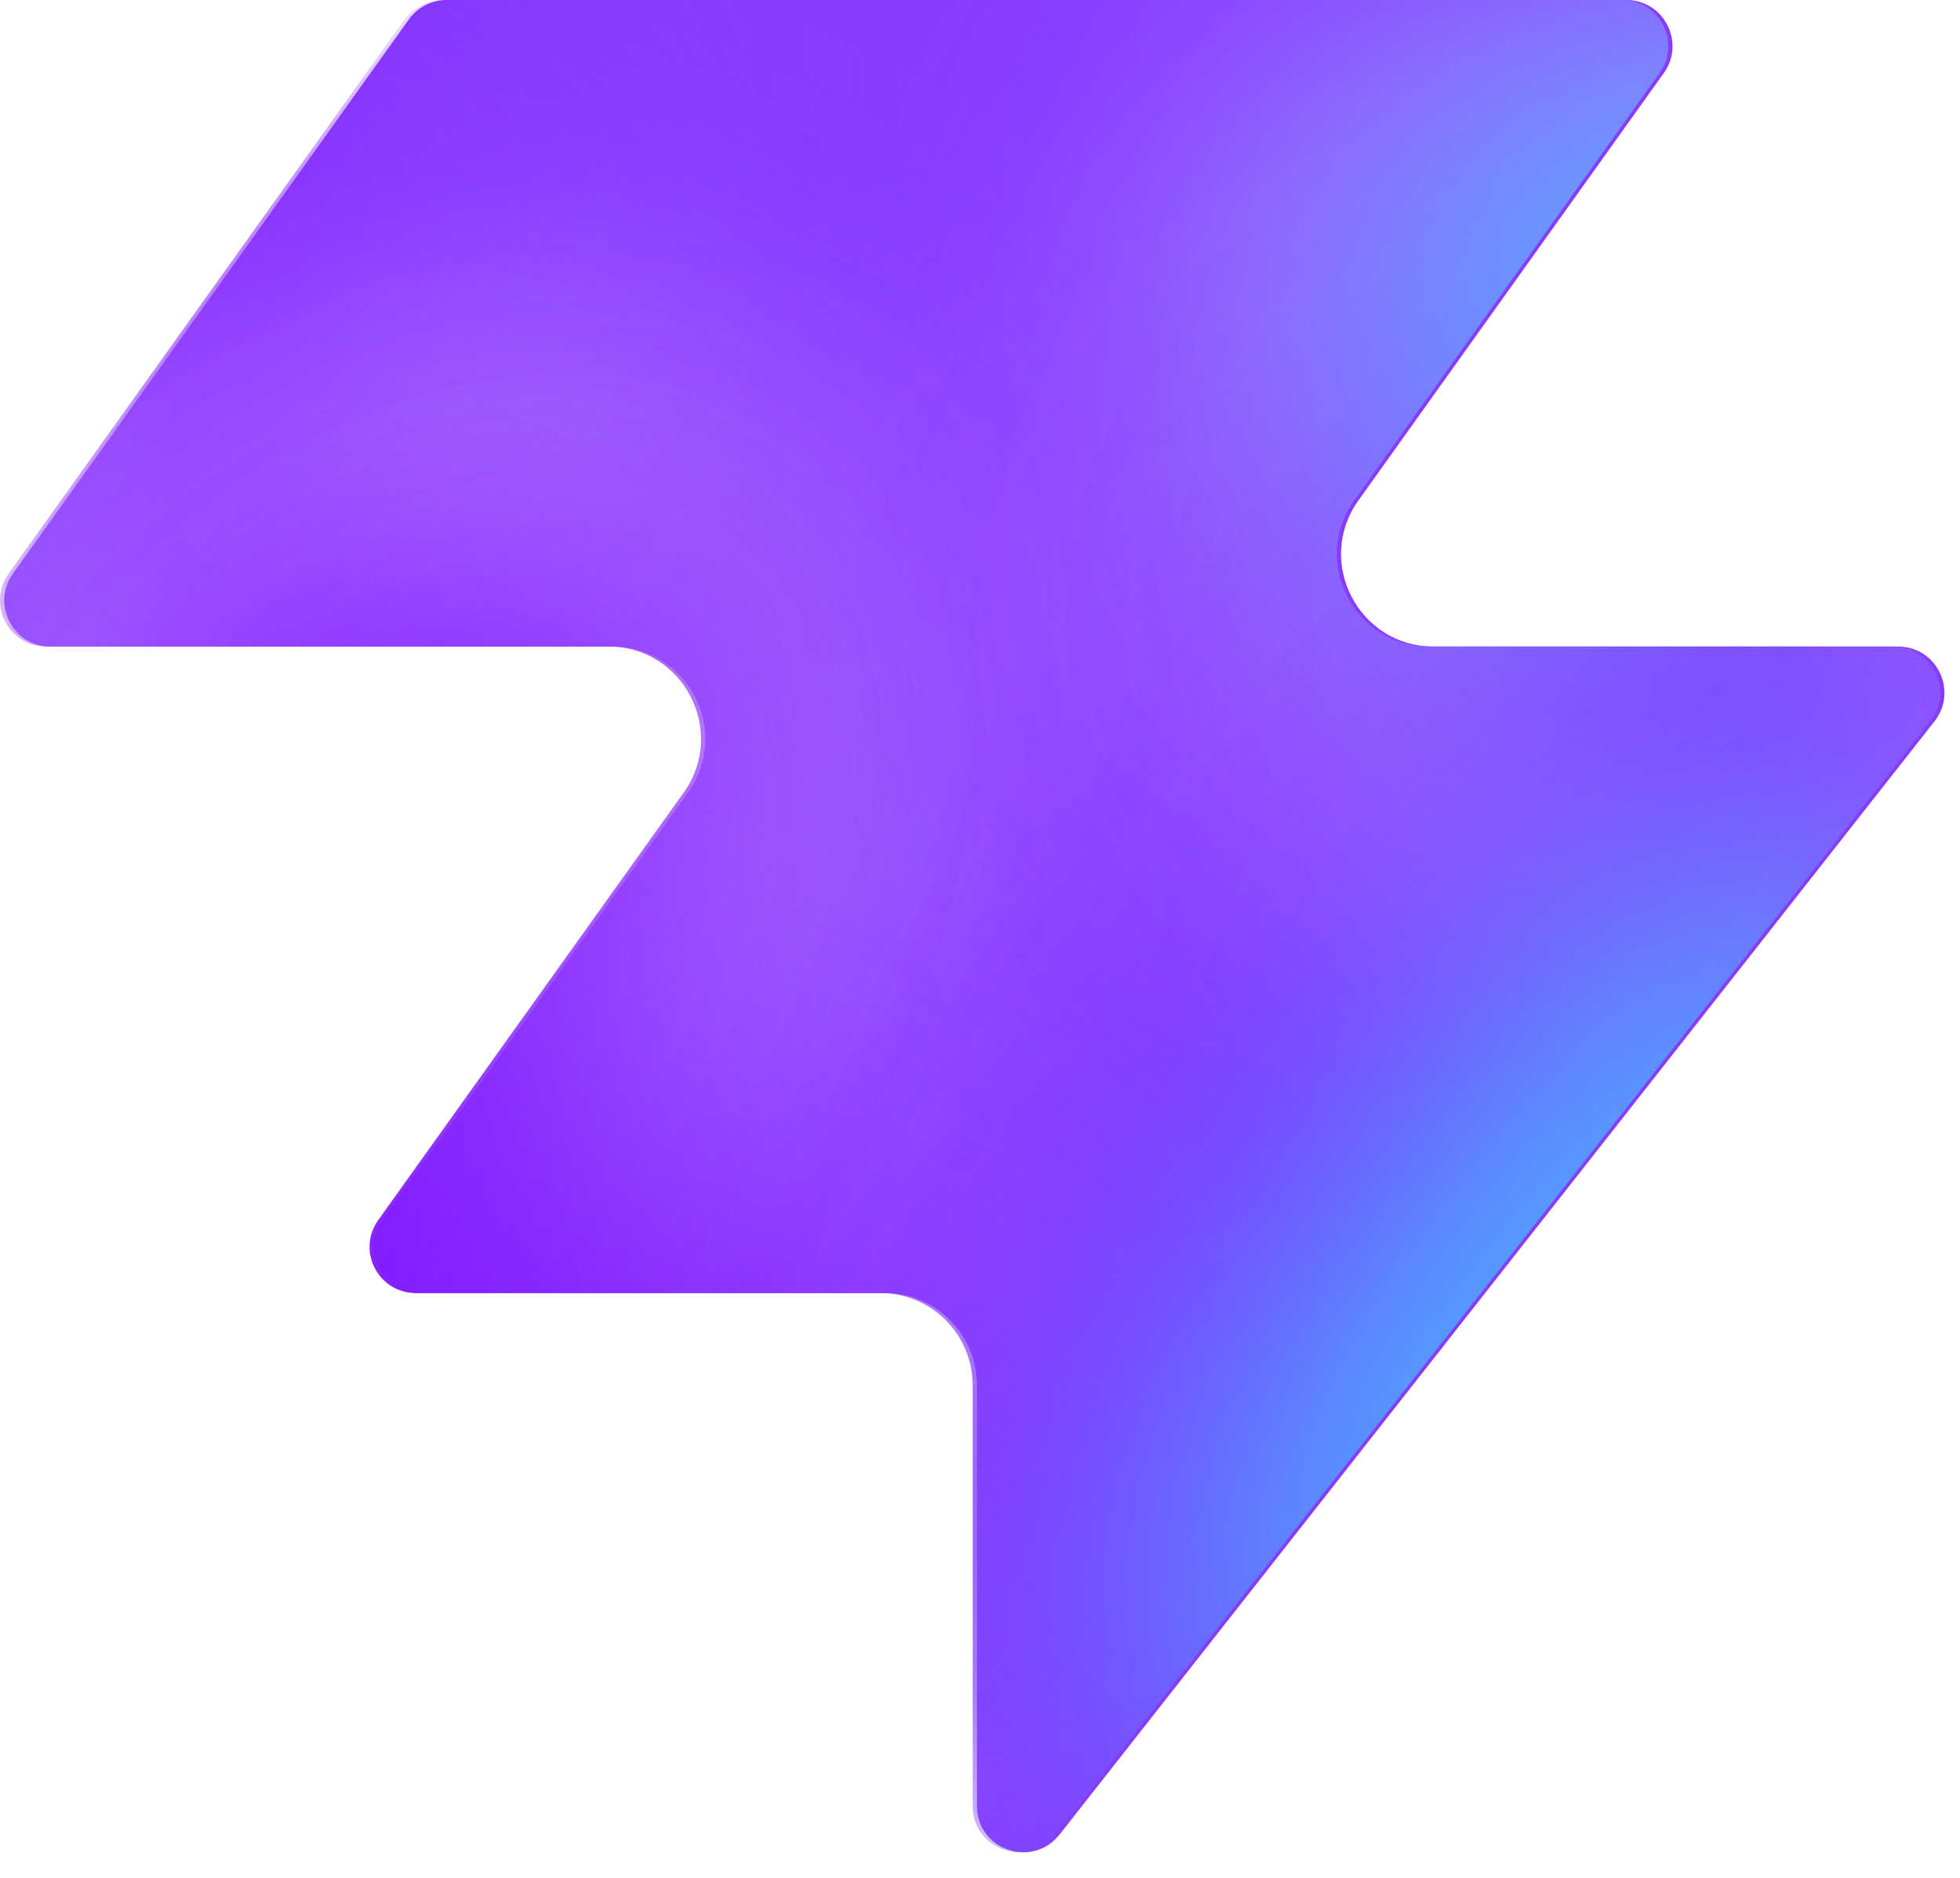
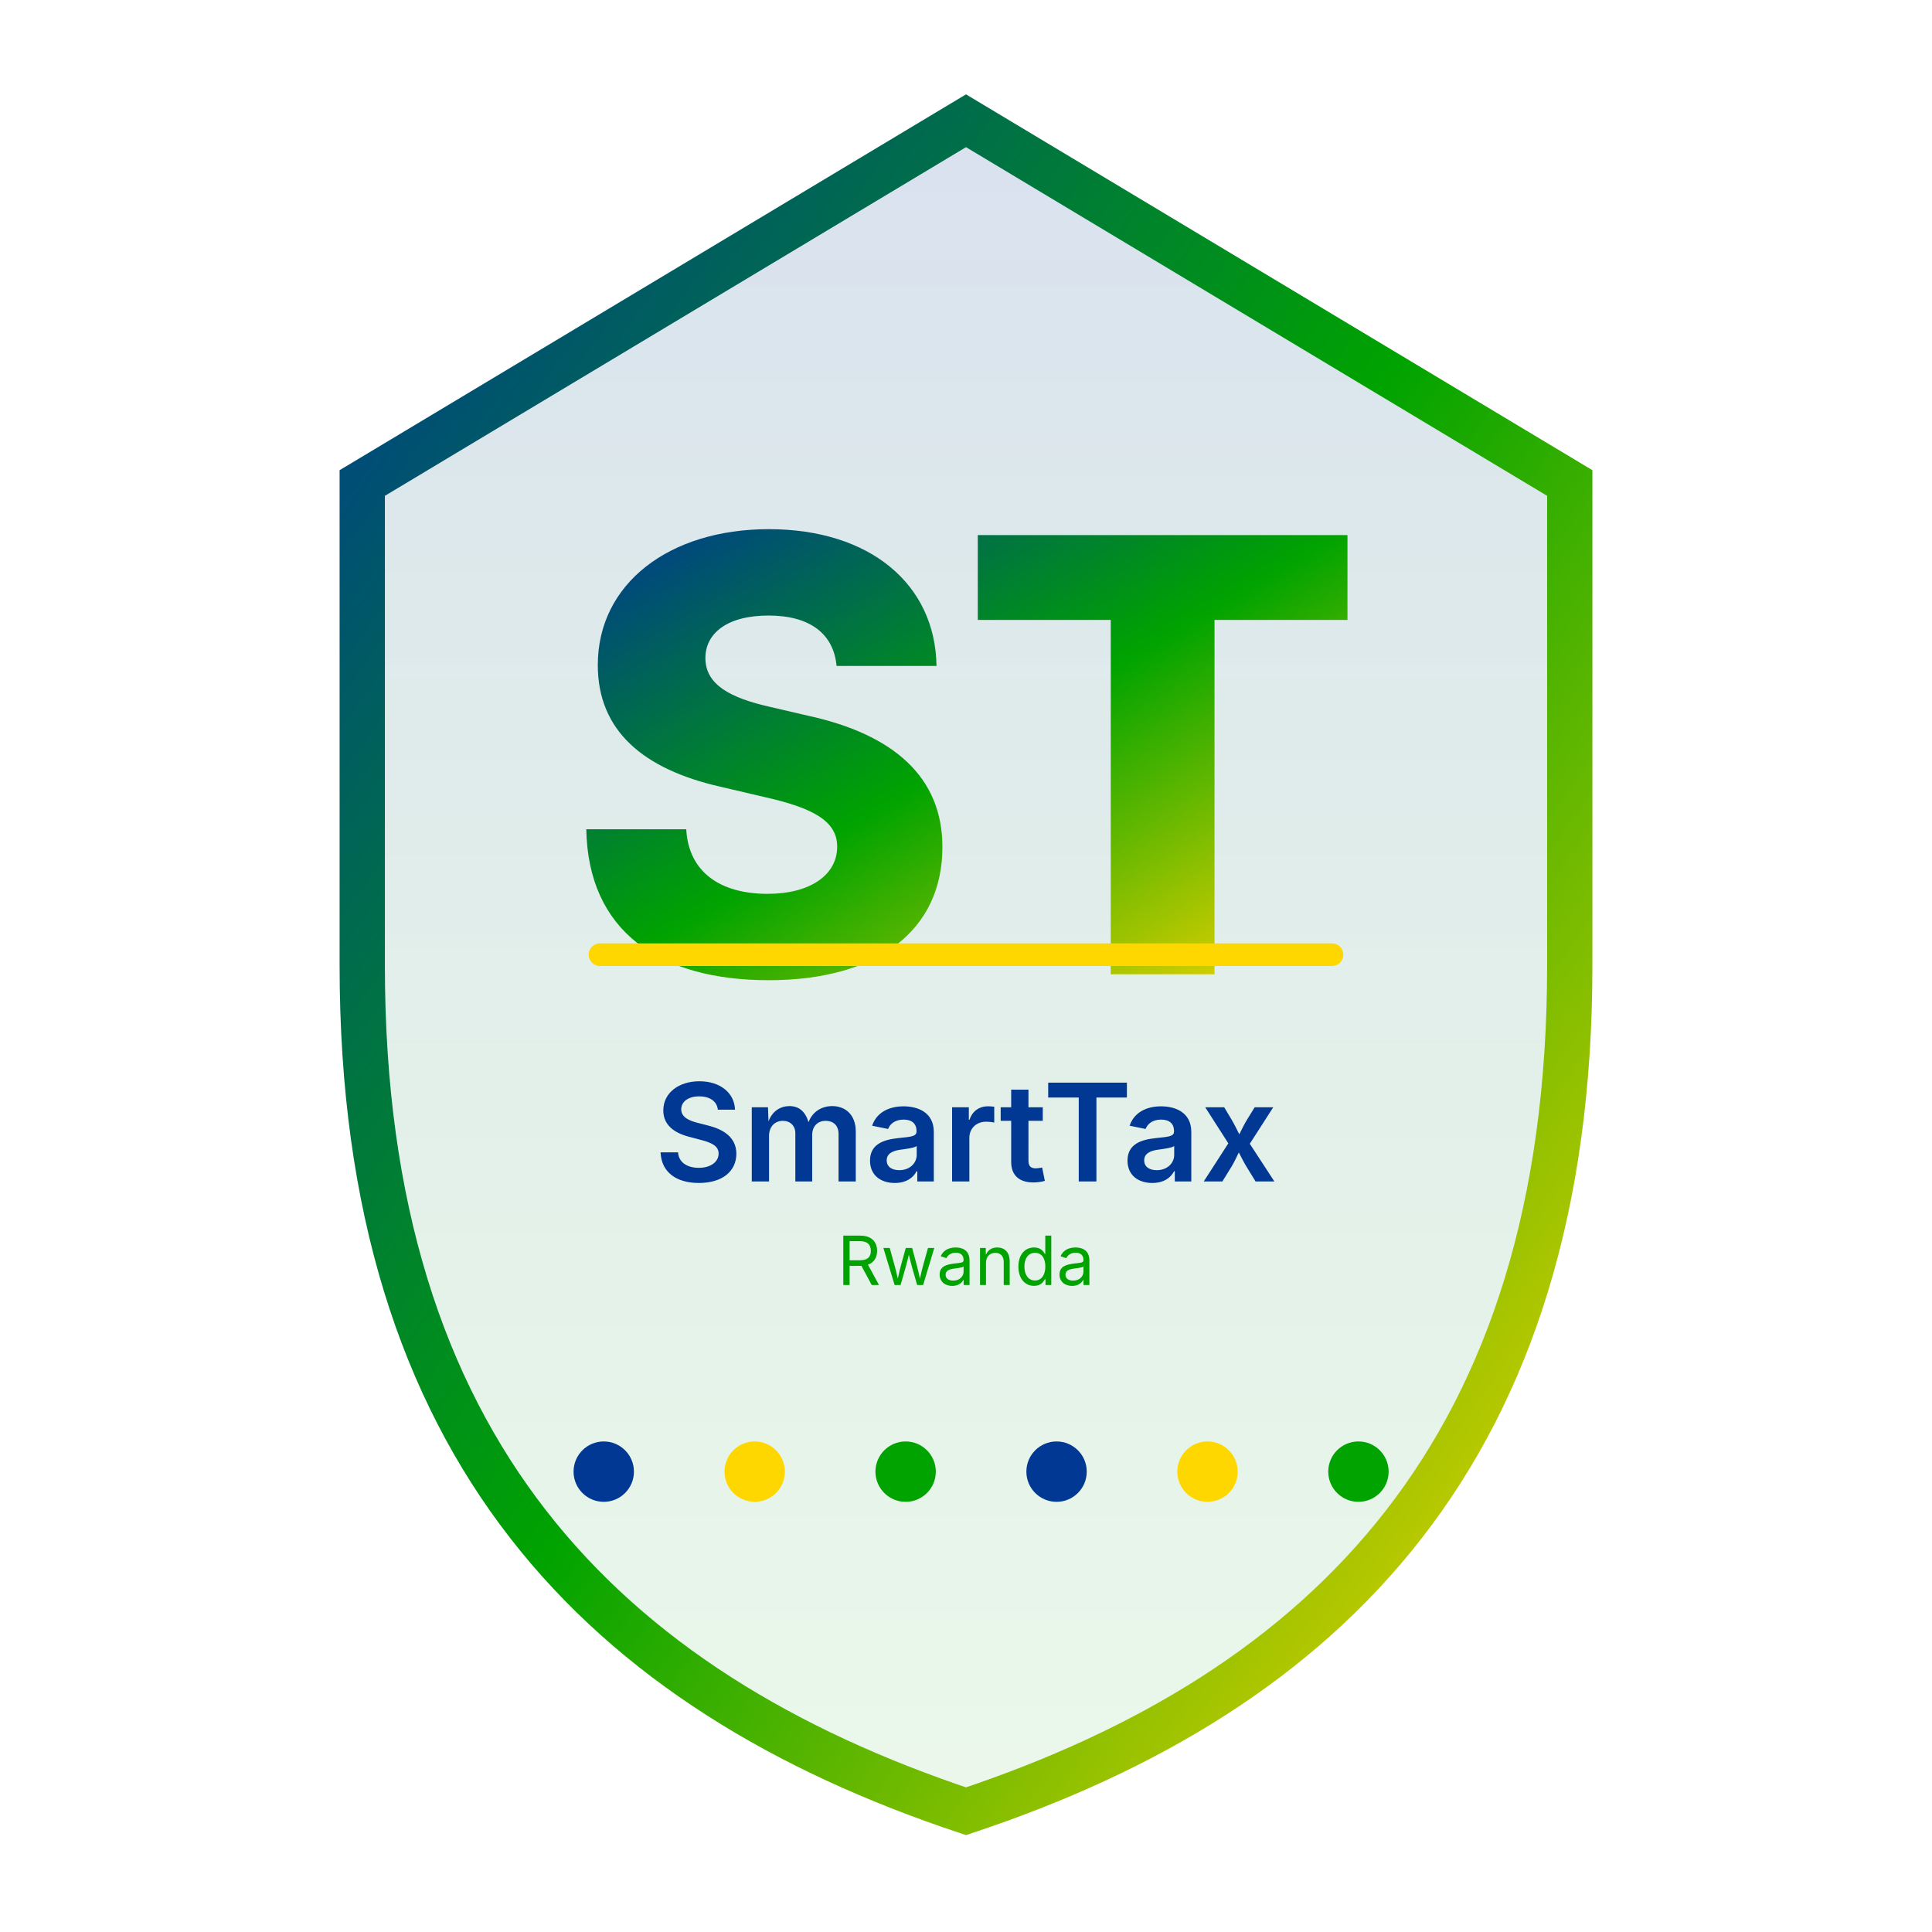
- <svg xmlns="http://www.w3.org/2000/svg" width="48" height="46" fill="none" viewBox="0 0 48 46">
-   <path fill="#863bff" d="M25.946 44.938c-.664.845-2.021.375-2.021-.698V33.937a2.26 2.26 0 0 0-2.262-2.262H10.287c-.92 0-1.456-1.04-.92-1.788l7.48-10.471c1.07-1.497 0-3.578-1.842-3.578H1.237c-.92 0-1.456-1.04-.92-1.788L10.013.474c.214-.297.556-.474.92-.474h28.894c.92 0 1.456 1.04.92 1.788l-7.48 10.471c-1.07 1.498 0 3.579 1.842 3.579h11.377c.943 0 1.473 1.088.89 1.83L25.947 44.94z" style="fill:#863bff;fill:color(display-p3 .525 .23 1);fill-opacity:1" />
-   <mask id="a" width="48" height="46" x="0" y="0" maskUnits="userSpaceOnUse" style="mask-type:alpha">
-     <path fill="#000" d="M25.842 44.938c-.664.844-2.021.375-2.021-.698V33.937a2.26 2.26 0 0 0-2.262-2.262H10.183c-.92 0-1.456-1.04-.92-1.788l7.48-10.471c1.07-1.498 0-3.579-1.842-3.579H1.133c-.92 0-1.456-1.04-.92-1.787L9.91.473c.214-.297.556-.474.92-.474h28.894c.92 0 1.456 1.04.92 1.788l-7.48 10.471c-1.07 1.498 0 3.578 1.842 3.578h11.377c.943 0 1.473 1.088.89 1.832L25.843 44.94z" style="fill:#000;fill-opacity:1" />
-   </mask>
-   <g mask="url(#a)">
-     <g filter="url(#b)">
-       <ellipse cx="5.508" cy="14.704" fill="#ede6ff" rx="5.508" ry="14.704" style="fill:#ede6ff;fill:color(display-p3 .927 .903 1);fill-opacity:1" transform="matrix(.00324 1 1 -.00324 -4.47 31.516)" />
-     </g>
-     <g filter="url(#c)">
-       <ellipse cx="10.399" cy="29.851" fill="#ede6ff" rx="10.399" ry="29.851" style="fill:#ede6ff;fill:color(display-p3 .927 .903 1);fill-opacity:1" transform="matrix(.00324 1 1 -.00324 -39.328 7.883)" />
-     </g>
-     <g filter="url(#d)">
-       <ellipse cx="5.508" cy="30.487" fill="#7e14ff" rx="5.508" ry="30.487" style="fill:#7e14ff;fill:color(display-p3 .492 .077 1);fill-opacity:1" transform="rotate(89.814 -25.913 -14.639)scale(1 -1)" />
-     </g>
-     <g filter="url(#e)">
-       <ellipse cx="5.508" cy="30.599" fill="#7e14ff" rx="5.508" ry="30.599" style="fill:#7e14ff;fill:color(display-p3 .492 .077 1);fill-opacity:1" transform="rotate(89.814 -32.644 -3.334)scale(1 -1)" />
-     </g>
-     <g filter="url(#f)">
-       <ellipse cx="5.508" cy="30.599" fill="#7e14ff" rx="5.508" ry="30.599" style="fill:#7e14ff;fill:color(display-p3 .492 .077 1);fill-opacity:1" transform="matrix(.00324 1 1 -.00324 -34.34 30.47)" />
-     </g>
-     <g filter="url(#g)">
-       <ellipse cx="14.072" cy="22.078" fill="#ede6ff" rx="14.072" ry="22.078" style="fill:#ede6ff;fill:color(display-p3 .927 .903 1);fill-opacity:1" transform="rotate(93.35 24.506 48.493)scale(-1 1)" />
-     </g>
-     <g filter="url(#h)">
-       <ellipse cx="3.47" cy="21.501" fill="#7e14ff" rx="3.47" ry="21.501" style="fill:#7e14ff;fill:color(display-p3 .492 .077 1);fill-opacity:1" transform="rotate(89.009 28.708 47.59)scale(-1 1)" />
-     </g>
-     <g filter="url(#i)">
-       <ellipse cx="3.47" cy="21.501" fill="#7e14ff" rx="3.47" ry="21.501" style="fill:#7e14ff;fill:color(display-p3 .492 .077 1);fill-opacity:1" transform="rotate(89.009 28.708 47.59)scale(-1 1)" />
-     </g>
-     <g filter="url(#j)">
-       <ellipse cx=".387" cy="8.972" fill="#7e14ff" rx="4.407" ry="29.108" style="fill:#7e14ff;fill:color(display-p3 .492 .077 1);fill-opacity:1" transform="rotate(39.51 .387 8.972)" />
-     </g>
-     <g filter="url(#k)">
-       <ellipse cx="47.523" cy="-6.092" fill="#7e14ff" rx="4.407" ry="29.108" style="fill:#7e14ff;fill:color(display-p3 .492 .077 1);fill-opacity:1" transform="rotate(37.892 47.523 -6.092)" />
-     </g>
-     <g filter="url(#l)">
-       <ellipse cx="41.412" cy="6.333" fill="#47bfff" rx="5.971" ry="9.665" style="fill:#47bfff;fill:color(display-p3 .28 .748 1);fill-opacity:1" transform="rotate(37.892 41.412 6.333)" />
-     </g>
-     <g filter="url(#m)">
-       <ellipse cx="-1.879" cy="38.332" fill="#7e14ff" rx="4.407" ry="29.108" style="fill:#7e14ff;fill:color(display-p3 .492 .077 1);fill-opacity:1" transform="rotate(37.892 -1.88 38.332)" />
-     </g>
-     <g filter="url(#n)">
-       <ellipse cx="-1.879" cy="38.332" fill="#7e14ff" rx="4.407" ry="29.108" style="fill:#7e14ff;fill:color(display-p3 .492 .077 1);fill-opacity:1" transform="rotate(37.892 -1.88 38.332)" />
-     </g>
-     <g filter="url(#o)">
-       <ellipse cx="35.651" cy="29.907" fill="#7e14ff" rx="4.407" ry="29.108" style="fill:#7e14ff;fill:color(display-p3 .492 .077 1);fill-opacity:1" transform="rotate(37.892 35.651 29.907)" />
-     </g>
-     <g filter="url(#p)">
-       <ellipse cx="38.418" cy="32.4" fill="#47bfff" rx="5.971" ry="15.297" style="fill:#47bfff;fill:color(display-p3 .28 .748 1);fill-opacity:1" transform="rotate(37.892 38.418 32.4)" />
-     </g>
-   </g>
+ <svg xmlns="http://www.w3.org/2000/svg" viewBox="0 0 512 512" fill="none">
  <defs>
-     <filter id="b" width="60.045" height="41.654" x="-19.77" y="16.149" color-interpolation-filters="sRGB" filterUnits="userSpaceOnUse">
-       <feFlood flood-opacity="0" result="BackgroundImageFix" />
-       <feBlend in="SourceGraphic" in2="BackgroundImageFix" result="shape" />
-       <feGaussianBlur result="effect1_foregroundBlur_2002_17158" stdDeviation="7.659" />
-     </filter>
-     <filter id="c" width="90.34" height="51.437" x="-54.613" y="-7.533" color-interpolation-filters="sRGB" filterUnits="userSpaceOnUse">
-       <feFlood flood-opacity="0" result="BackgroundImageFix" />
-       <feBlend in="SourceGraphic" in2="BackgroundImageFix" result="shape" />
-       <feGaussianBlur result="effect1_foregroundBlur_2002_17158" stdDeviation="7.659" />
-     </filter>
-     <filter id="d" width="79.355" height="29.4" x="-49.64" y="2.03" color-interpolation-filters="sRGB" filterUnits="userSpaceOnUse">
-       <feFlood flood-opacity="0" result="BackgroundImageFix" />
-       <feBlend in="SourceGraphic" in2="BackgroundImageFix" result="shape" />
-       <feGaussianBlur result="effect1_foregroundBlur_2002_17158" stdDeviation="4.596" />
-     </filter>
-     <filter id="e" width="79.579" height="29.4" x="-45.045" y="20.029" color-interpolation-filters="sRGB" filterUnits="userSpaceOnUse">
-       <feFlood flood-opacity="0" result="BackgroundImageFix" />
-       <feBlend in="SourceGraphic" in2="BackgroundImageFix" result="shape" />
-       <feGaussianBlur result="effect1_foregroundBlur_2002_17158" stdDeviation="4.596" />
-     </filter>
-     <filter id="f" width="79.579" height="29.4" x="-43.513" y="21.178" color-interpolation-filters="sRGB" filterUnits="userSpaceOnUse">
-       <feFlood flood-opacity="0" result="BackgroundImageFix" />
-       <feBlend in="SourceGraphic" in2="BackgroundImageFix" result="shape" />
-       <feGaussianBlur result="effect1_foregroundBlur_2002_17158" stdDeviation="4.596" />
-     </filter>
-     <filter id="g" width="74.749" height="58.852" x="15.756" y="-17.901" color-interpolation-filters="sRGB" filterUnits="userSpaceOnUse">
-       <feFlood flood-opacity="0" result="BackgroundImageFix" />
-       <feBlend in="SourceGraphic" in2="BackgroundImageFix" result="shape" />
-       <feGaussianBlur result="effect1_foregroundBlur_2002_17158" stdDeviation="7.659" />
-     </filter>
-     <filter id="h" width="61.377" height="25.362" x="23.548" y="2.284" color-interpolation-filters="sRGB" filterUnits="userSpaceOnUse">
-       <feFlood flood-opacity="0" result="BackgroundImageFix" />
-       <feBlend in="SourceGraphic" in2="BackgroundImageFix" result="shape" />
-       <feGaussianBlur result="effect1_foregroundBlur_2002_17158" stdDeviation="4.596" />
-     </filter>
-     <filter id="i" width="61.377" height="25.362" x="23.548" y="2.284" color-interpolation-filters="sRGB" filterUnits="userSpaceOnUse">
-       <feFlood flood-opacity="0" result="BackgroundImageFix" />
-       <feBlend in="SourceGraphic" in2="BackgroundImageFix" result="shape" />
-       <feGaussianBlur result="effect1_foregroundBlur_2002_17158" stdDeviation="4.596" />
-     </filter>
-     <filter id="j" width="56.045" height="63.649" x="-27.636" y="-22.853" color-interpolation-filters="sRGB" filterUnits="userSpaceOnUse">
-       <feFlood flood-opacity="0" result="BackgroundImageFix" />
-       <feBlend in="SourceGraphic" in2="BackgroundImageFix" result="shape" />
-       <feGaussianBlur result="effect1_foregroundBlur_2002_17158" stdDeviation="4.596" />
-     </filter>
-     <filter id="k" width="54.814" height="64.646" x="20.116" y="-38.415" color-interpolation-filters="sRGB" filterUnits="userSpaceOnUse">
-       <feFlood flood-opacity="0" result="BackgroundImageFix" />
-       <feBlend in="SourceGraphic" in2="BackgroundImageFix" result="shape" />
-       <feGaussianBlur result="effect1_foregroundBlur_2002_17158" stdDeviation="4.596" />
-     </filter>
-     <filter id="l" width="33.541" height="35.313" x="24.641" y="-11.323" color-interpolation-filters="sRGB" filterUnits="userSpaceOnUse">
-       <feFlood flood-opacity="0" result="BackgroundImageFix" />
-       <feBlend in="SourceGraphic" in2="BackgroundImageFix" result="shape" />
-       <feGaussianBlur result="effect1_foregroundBlur_2002_17158" stdDeviation="4.596" />
-     </filter>
-     <filter id="m" width="54.814" height="64.646" x="-29.286" y="6.009" color-interpolation-filters="sRGB" filterUnits="userSpaceOnUse">
-       <feFlood flood-opacity="0" result="BackgroundImageFix" />
-       <feBlend in="SourceGraphic" in2="BackgroundImageFix" result="shape" />
-       <feGaussianBlur result="effect1_foregroundBlur_2002_17158" stdDeviation="4.596" />
-     </filter>
-     <filter id="n" width="54.814" height="64.646" x="-29.286" y="6.009" color-interpolation-filters="sRGB" filterUnits="userSpaceOnUse">
-       <feFlood flood-opacity="0" result="BackgroundImageFix" />
-       <feBlend in="SourceGraphic" in2="BackgroundImageFix" result="shape" />
-       <feGaussianBlur result="effect1_foregroundBlur_2002_17158" stdDeviation="4.596" />
-     </filter>
-     <filter id="o" width="54.814" height="64.646" x="8.244" y="-2.416" color-interpolation-filters="sRGB" filterUnits="userSpaceOnUse">
-       <feFlood flood-opacity="0" result="BackgroundImageFix" />
-       <feBlend in="SourceGraphic" in2="BackgroundImageFix" result="shape" />
-       <feGaussianBlur result="effect1_foregroundBlur_2002_17158" stdDeviation="4.596" />
-     </filter>
-     <filter id="p" width="39.409" height="43.623" x="18.713" y="10.588" color-interpolation-filters="sRGB" filterUnits="userSpaceOnUse">
-       <feFlood flood-opacity="0" result="BackgroundImageFix" />
-       <feBlend in="SourceGraphic" in2="BackgroundImageFix" result="shape" />
-       <feGaussianBlur result="effect1_foregroundBlur_2002_17158" stdDeviation="4.596" />
-     </filter>
+     <linearGradient id="logoGrad" x1="0" y1="0" x2="1" y2="1">
+       <stop offset="0%" stop-color="#003893" />
+       <stop offset="50%" stop-color="#00A300" />
+       <stop offset="100%" stop-color="#FFD700" />
+     </linearGradient>
+     <linearGradient id="shieldGrad" x1="0" y1="0" x2="0" y2="1">
+       <stop offset="0%" stop-color="#003893" stop-opacity="0.15" />
+       <stop offset="100%" stop-color="#00A300" stop-opacity="0.08" />
+     </linearGradient>
  </defs>
+   <path d="M256 32L96 128v128c0 128 64 192 160 224 96-32 160-96 160-224V128L256 32z" fill="url(#shieldGrad)" stroke="url(#logoGrad)" stroke-width="12" />
+   <text x="256" y="200" text-anchor="middle" dominant-baseline="central" font-family="system-ui,-apple-system,sans-serif" font-weight="800" font-size="160" fill="url(#logoGrad)">ST</text>
+   <rect x="156" y="250" width="200" height="6" rx="3" fill="#FFD700" />
+   <text x="256" y="300" text-anchor="middle" dominant-baseline="central" font-family="system-ui,-apple-system,sans-serif" font-weight="600" font-size="36" fill="#003893">SmartTax</text>
+   <text x="256" y="334" text-anchor="middle" dominant-baseline="central" font-family="system-ui,-apple-system,sans-serif" font-weight="400" font-size="18" fill="#00A300">Rwanda</text>
+   <circle cx="160" cy="390" r="8" fill="#003893" />
+   <circle cx="200" cy="390" r="8" fill="#FFD700" />
+   <circle cx="240" cy="390" r="8" fill="#00A300" />
+   <circle cx="280" cy="390" r="8" fill="#003893" />
+   <circle cx="320" cy="390" r="8" fill="#FFD700" />
+   <circle cx="360" cy="390" r="8" fill="#00A300" />
</svg>
